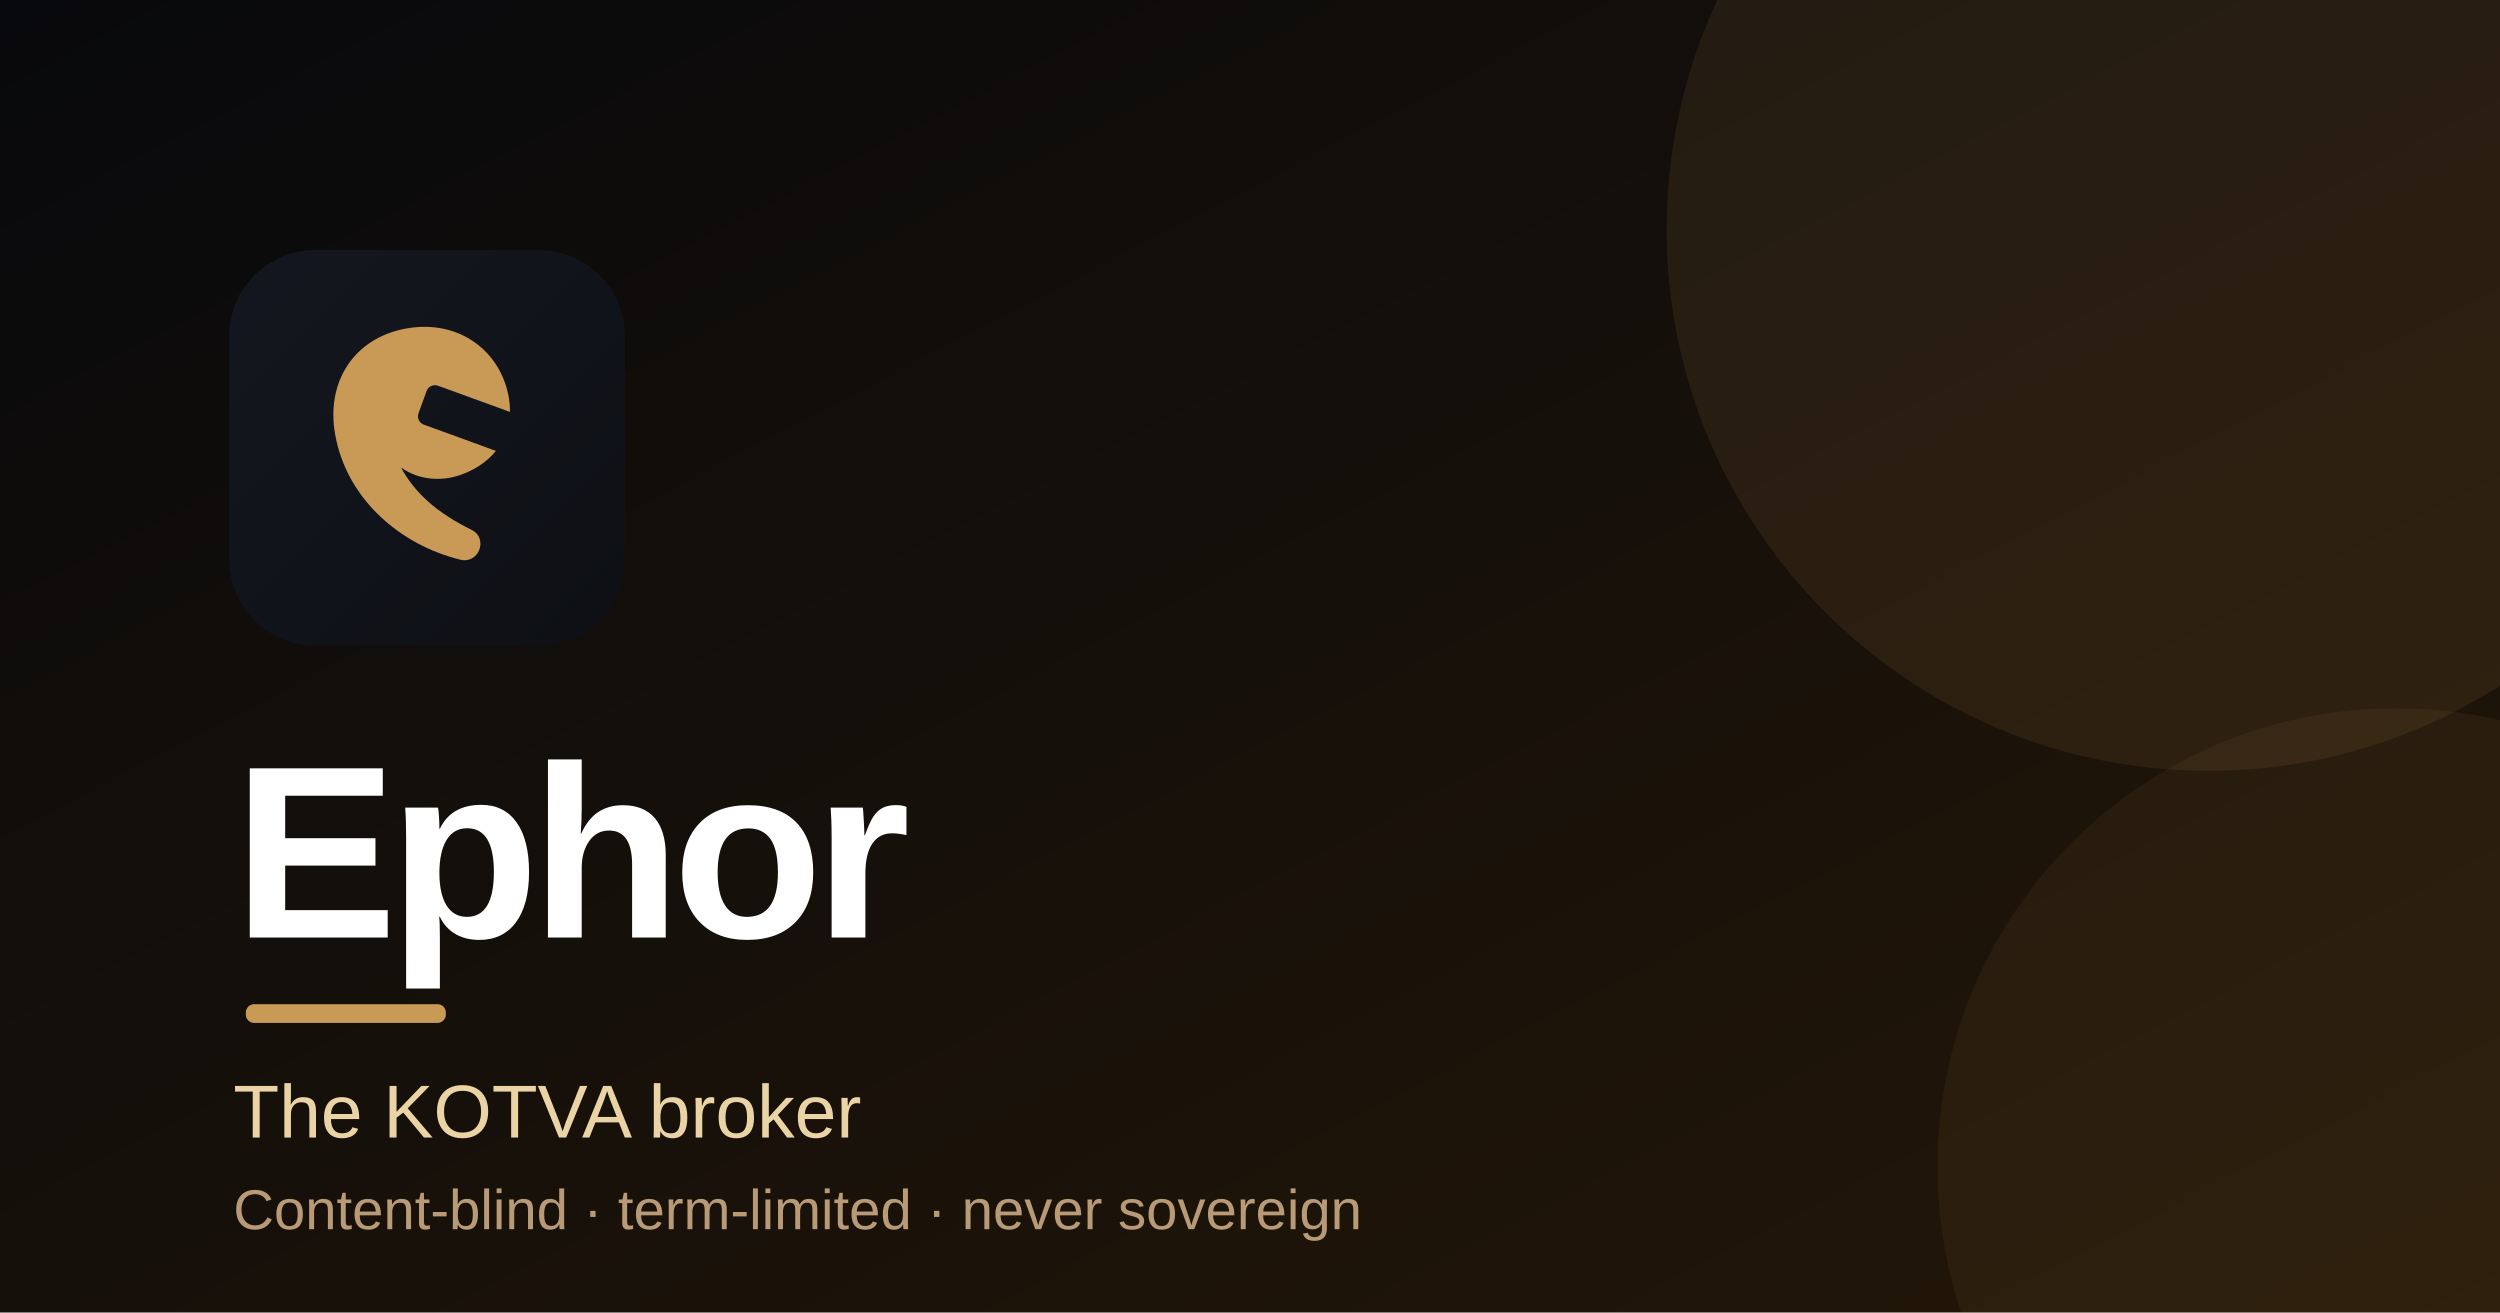
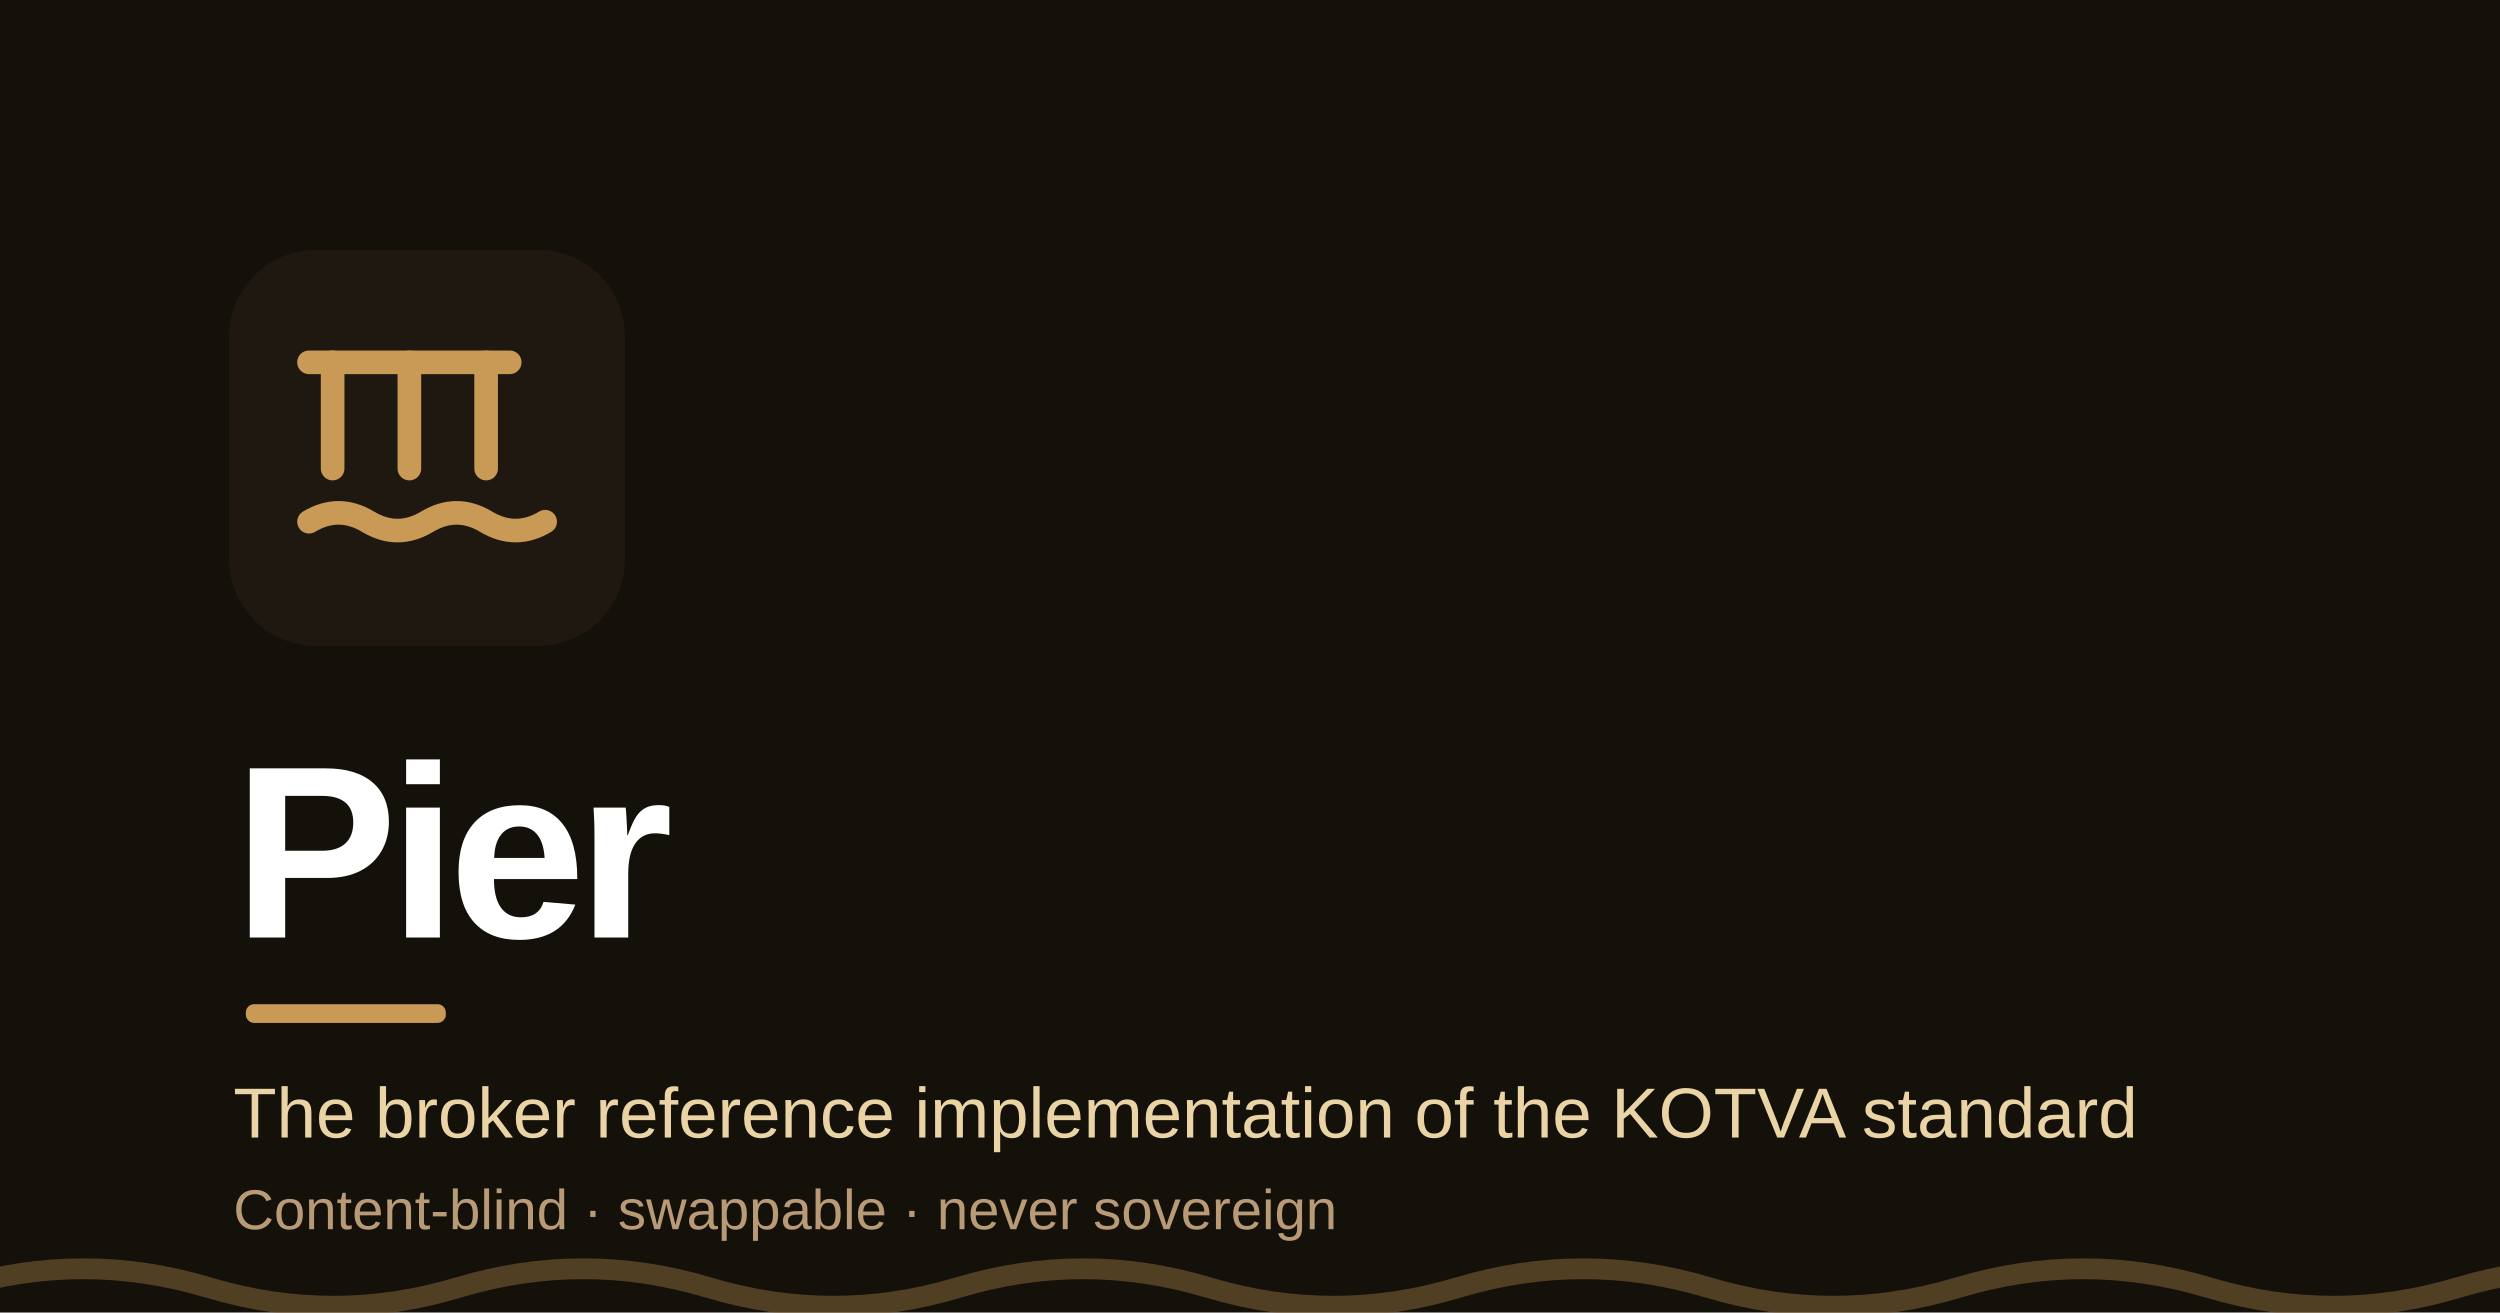
- <svg xmlns="http://www.w3.org/2000/svg" viewBox="0 0 1200 630" role="img" aria-label="Ephor — The KOTVA broker">
-   <defs>
-     <linearGradient id="eph-og-bg" x1="0" y1="0" x2="1" y2="1">
-       <stop offset="0" stop-color="#08090c" />
-       <stop offset="1" stop-color="#241708" />
-     </linearGradient>
-     <linearGradient id="eph-og-tile" x1="0" y1="0" x2="240" y2="240" gradientUnits="userSpaceOnUse">
-       <stop offset="0" stop-color="#14171f" />
-       <stop offset="1" stop-color="#08090c" />
-     </linearGradient>
-   </defs>
-   <rect width="1200" height="630" fill="url(#eph-og-bg)" />
-   <circle cx="1060" cy="110" r="260" fill="#C89A56" opacity="0.10" />
-   <circle cx="1150" cy="560" r="220" fill="#C89A56" opacity="0.07" />
+ <svg xmlns="http://www.w3.org/2000/svg" viewBox="0 0 1200 630" role="img" aria-label="Pier — the broker reference implementation of the KOTVA standard">
+   <rect width="1200" height="630" fill="#14100A" />
  <svg x="110" y="120" width="190" height="190" viewBox="0 0 128 128">
-     <rect x="0" y="0" width="128" height="128" rx="28" fill="url(#eph-og-tile)" />
-     <svg x="29.57" y="20" width="68.87" height="88" viewBox="14 5 72 92">
-       <defs>
-         <mask id="ephor-cut">
-           <rect x="-40" y="-40" width="200" height="200" fill="#fff" />
-           <rect x="31.5" y="29" width="32" height="14" rx="3" fill="#000" transform="translate(16 5) rotate(200 47.5 36)" />
-         </mask>
-       </defs>
-       <g mask="url(#ephor-cut)" fill="#C89A56">
-         <g transform="rotate(350 50 50) translate(100 0) scale(-1 1)">
-           <path d="M 50,10 C 68,10 80,23 80,41 C 80,64 64,82 46,90 C 40,93 35,85 40,81                    C 51,73 57,65 60,56 C 55,61 48,63 41,62 C 28,60 20,51 20,39                    C 20,23 32,10 50,10 Z" />
-         </g>
+     <rect width="128" height="128" rx="28" fill="#1F1810" />
+     <svg x="22" y="32.5" width="84" height="63" viewBox="0 0 88 66">
+       <g stroke="#C89A56" stroke-width="8" stroke-linecap="round" fill="none">
+         <path d="M4 4 H72" />
+         <path d="M12 4 V40" />
+         <path d="M38 4 V40" />
+         <path d="M64 4 V40" />
+         <path d="M4 58 Q14 52 24 58 Q34 64 44 58 Q54 52 64 58 Q74 64 84 58" />
      </g>
    </svg>
  </svg>
-   <text x="112" y="450" fill="#ffffff" font-family="'Helvetica Neue', Arial, sans-serif" font-size="118" font-weight="700" letter-spacing="-4">Ephor</text>
+   <text x="112" y="450" fill="#ffffff" font-family="'Helvetica Neue', Arial, sans-serif" font-size="118" font-weight="700" letter-spacing="-4">Pier</text>
  <rect x="118" y="482" width="96" height="9" rx="4" fill="#C89A56" />
-   <text x="112" y="546" fill="#EAD4A6" font-family="'Helvetica Neue', Arial, sans-serif" font-size="36" font-weight="500">The KOTVA broker</text>
-   <text x="112" y="590" fill="#B99A76" font-family="'Helvetica Neue', Arial, sans-serif" font-size="27">Content-blind · term-limited · never sovereign</text>
+   <text x="112" y="546" fill="#EAD4A6" font-family="'Helvetica Neue', Arial, sans-serif" font-size="34" font-weight="500">The broker reference implementation of the KOTVA standard</text>
+   <text x="112" y="590" fill="#B99A76" font-family="'Helvetica Neue', Arial, sans-serif" font-size="27">Content-blind · swappable · never sovereign</text>
+   <path d="M-20 618 Q40 600 100 618 Q160 636 220 618 Q280 600 340 618 Q400 636 460 618            Q520 600 580 618 Q640 636 700 618 Q760 600 820 618 Q880 636 940 618            Q1000 600 1060 618 Q1120 636 1180 618 Q1240 600 1300 618" stroke="#846639" stroke-width="10" stroke-linecap="round" fill="none" opacity="0.55" />
</svg>
